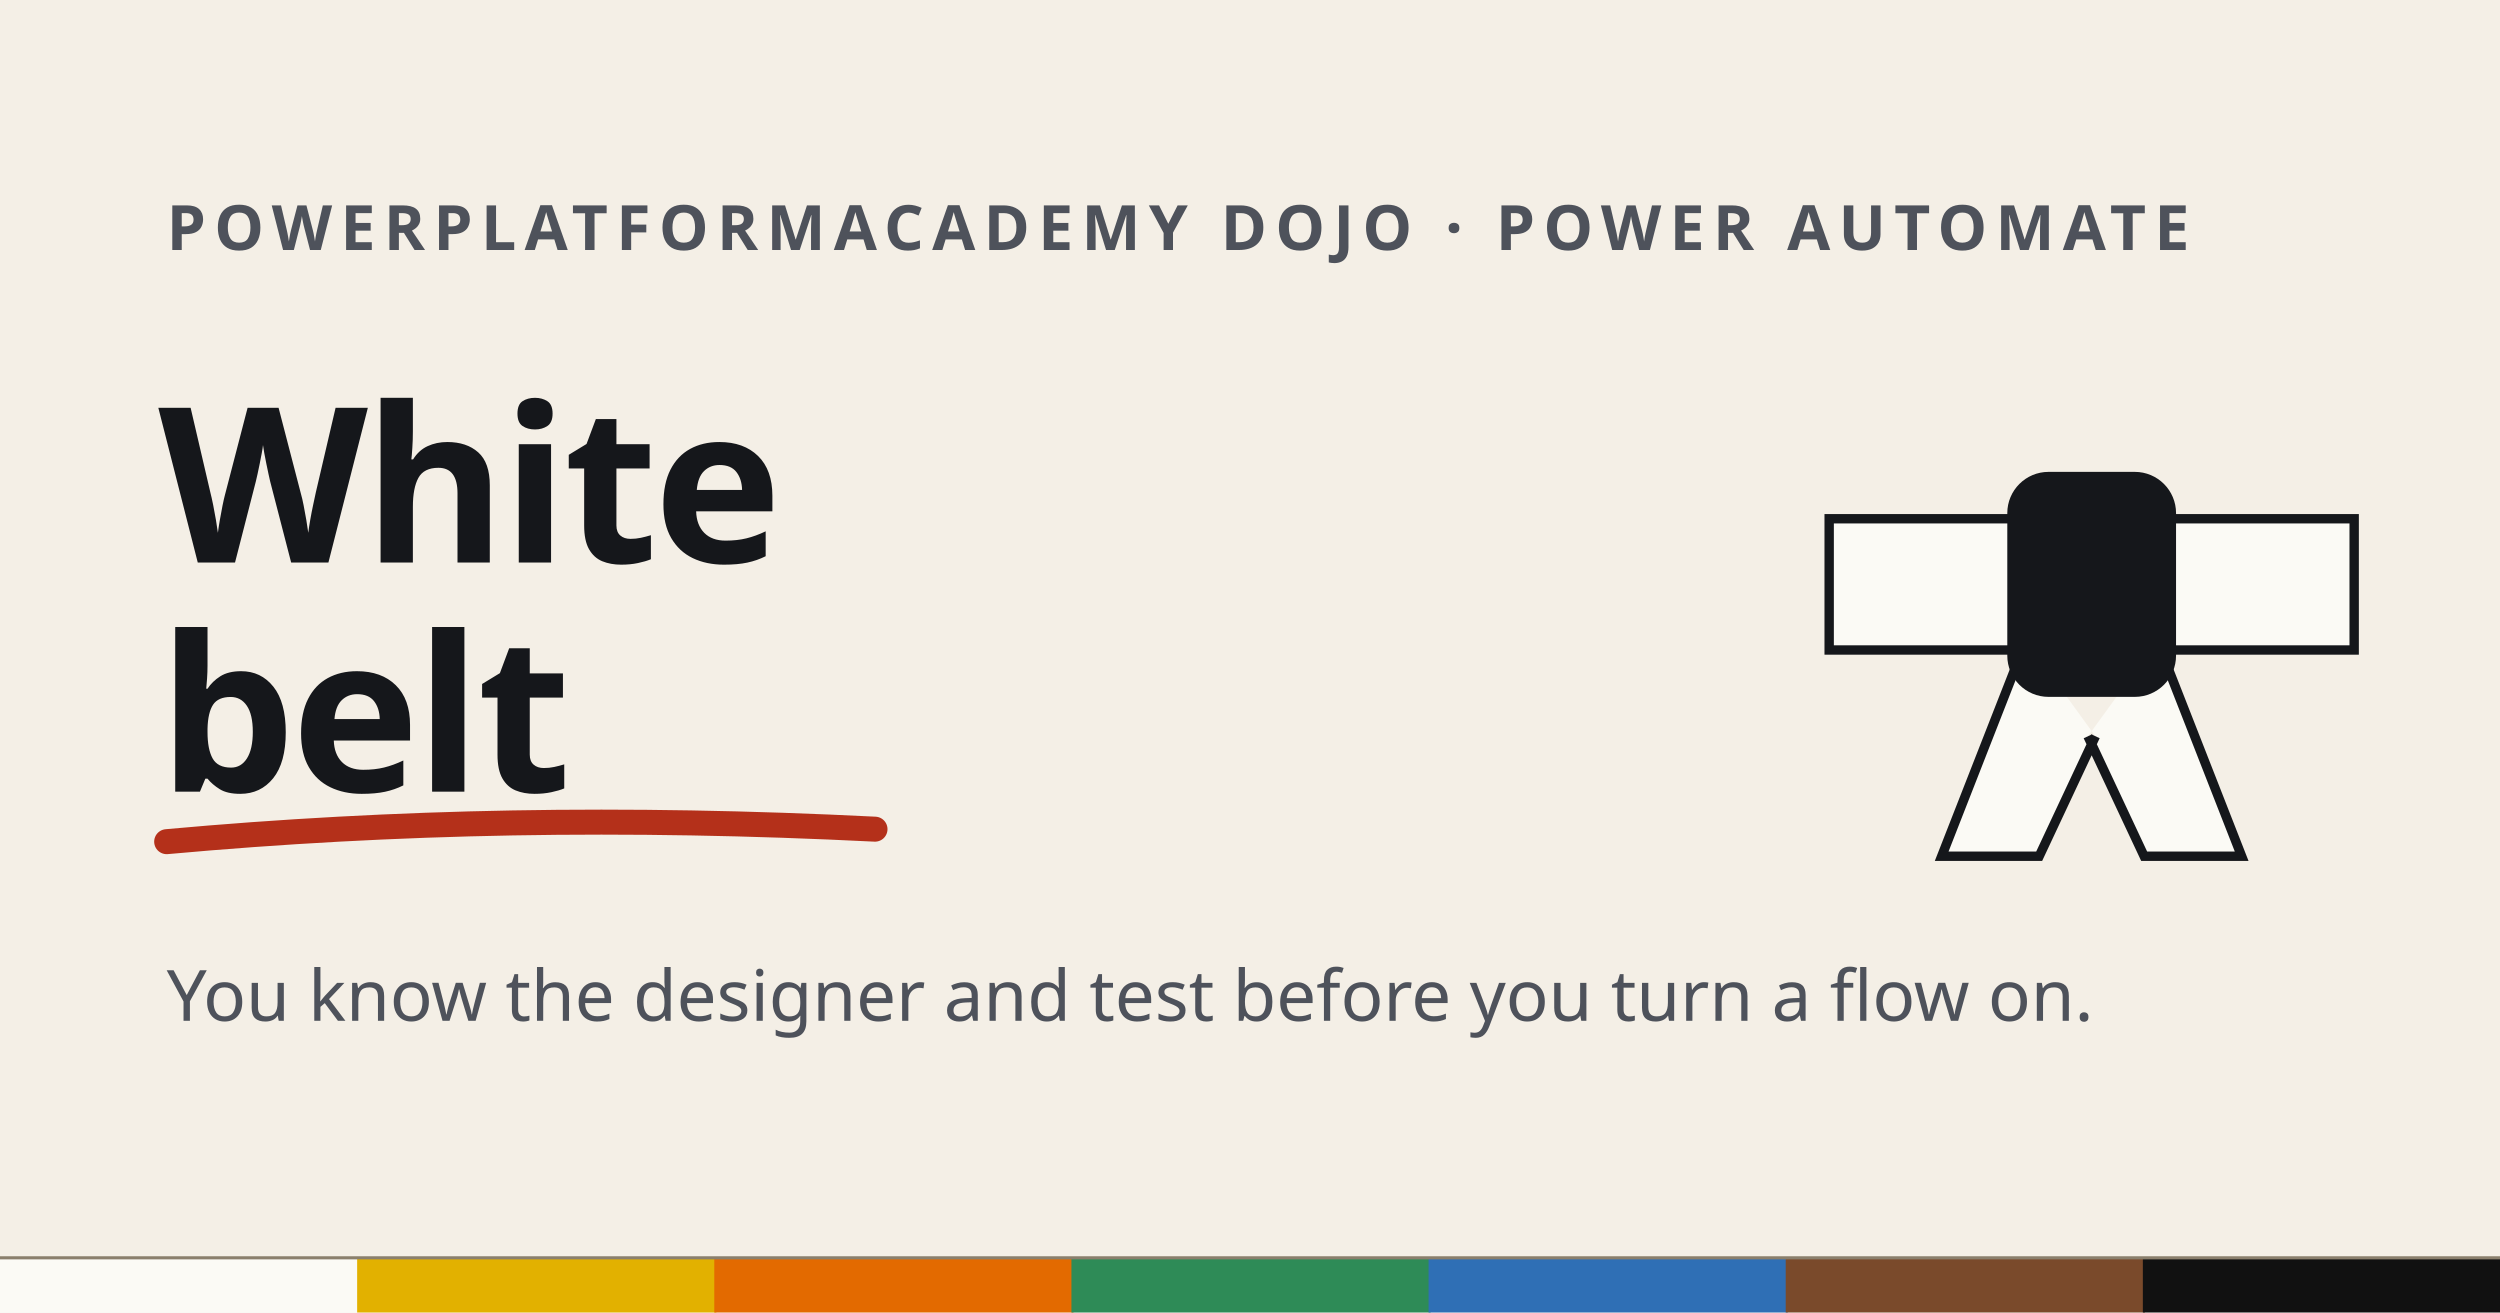
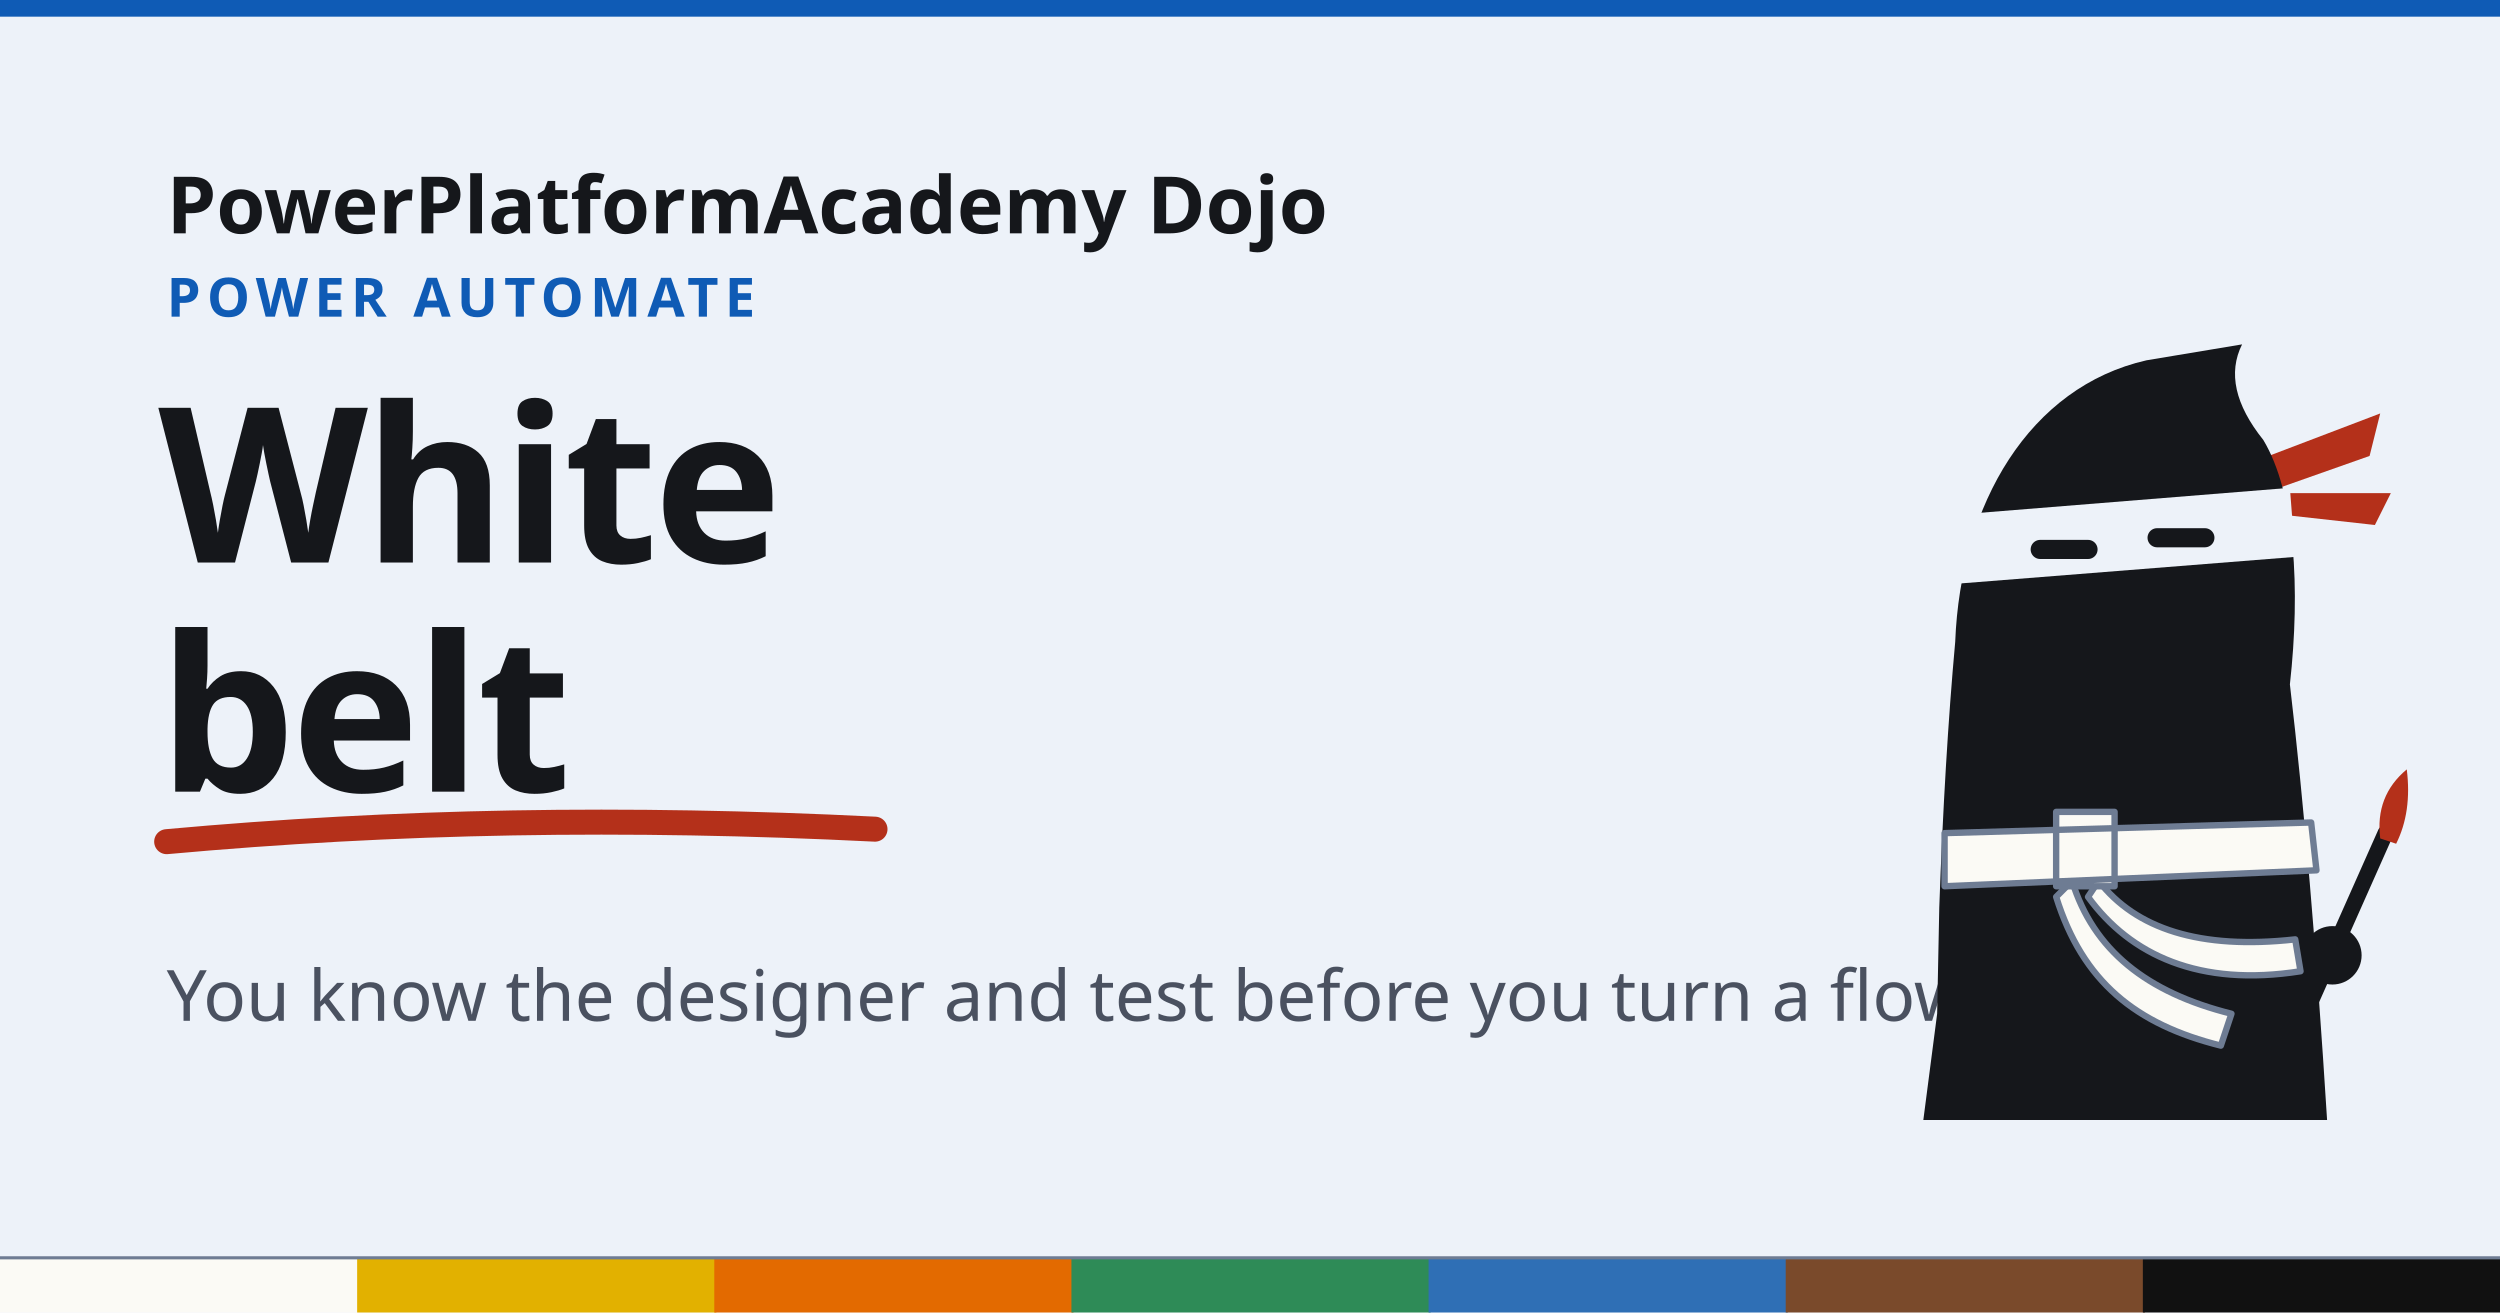
<svg xmlns="http://www.w3.org/2000/svg" width="1200" height="630" viewBox="0 0 1200 630">
-   <rect width="1200" height="630" fill="#F4EFE6" />
+   <rect width="1200" height="630" fill="#EDF2F9" />
  <rect x="0" y="604" width="172.429" height="26" fill="#FBFAF5" />
  <rect x="171.429" y="604" width="172.429" height="26" fill="#E2B100" />
  <rect x="342.857" y="604" width="172.429" height="26" fill="#E36A00" />
  <rect x="514.286" y="604" width="172.429" height="26" fill="#2E8B57" />
  <rect x="685.714" y="604" width="172.429" height="26" fill="#2F6FB5" />
  <rect x="857.143" y="604" width="172.429" height="26" fill="#7A4A2B" />
  <rect x="1028.571" y="604" width="172.429" height="26" fill="#111111" />
-   <rect x="0" y="603" width="1200" height="1.5" fill="#8A7F6C" />
-   <text x="80" y="120" font-family="Bahnschrift, 'Arial Narrow', sans-serif" font-weight="600" font-size="30" letter-spacing="4" fill="#4E525B">POWERPLATFORMACADEMY DOJO  ·  POWER AUTOMATE</text>
+   <rect x="0" y="603" width="1200" height="1.5" fill="#6E7C93" />
+   <rect x="0" y="0" width="1200" height="8" fill="#0F5BB5" />
+   <text x="80" y="112" font-family="Bahnschrift, 'Arial Narrow', sans-serif" font-weight="600" font-size="38" fill="#15171B">PowerPlatformAcademy Dojo</text>
+   <text x="80" y="152" font-family="Bahnschrift, 'Arial Narrow', sans-serif" font-weight="700" font-size="26" letter-spacing="3" fill="#0F5BB5">POWER AUTOMATE</text>
  <text x="76" y="270" font-family="Bahnschrift, 'Arial Narrow', sans-serif" font-weight="700" font-size="104" letter-spacing="-2" fill="#15171B">White</text>
  <text x="76" y="380" font-family="Bahnschrift, 'Arial Narrow', sans-serif" font-weight="700" font-size="104" letter-spacing="-2" fill="#15171B">belt</text>
  <path d="M80 404C190 394 300 392 420 398" fill="none" stroke="#B4301A" stroke-width="12" stroke-linecap="round" />
-   <text x="80" y="490" font-family="'Segoe UI', system-ui, sans-serif" font-size="34" fill="#4E525B">You know the designer and test before you turn a flow on.</text>
-   <g transform="translate(860 150) scale(9)">
-     <path d="M2 11h28v7H2z" fill="#FBFAF5" stroke="#15171B" stroke-width=".5" />
-     <path d="M12.5 17.5L8 29h5.2l3-6.4M19.5 17.5L24 29h-5.2l-3-6.4" fill="#FBFAF5" stroke="#15171B" stroke-width=".5" />
-     <rect x="11.5" y="8.5" width="9" height="12" rx="2.2" fill="#15171B" />
+   <text x="80" y="490" font-family="'Segoe UI', system-ui, sans-serif" font-size="34" fill="#4A5160">You know the designer and test before you turn a flow on.</text>
+   <g transform="translate(862 150) scale(2.55)">
+     <style>.t-koerper{fill:#15171B}.t-gesicht{fill:#EDF2F9}.t-augen{fill:none;stroke:#15171B;stroke-width:3.6;stroke-linecap:round}.t-band,.t-pinsel-spitze{fill:#B4301A}.t-guertel,.t-guertel-enden{fill:#FBFAF5;stroke:#6E7C93;stroke-width:1.2;stroke-linejoin:round}.t-pinsel-stiel{fill:none;stroke:#15171B;stroke-width:3;stroke-linecap:round}.t-hand{fill:#15171B}.t-rolle,.t-strich{display:none}</style>
+     <g class="t-figur">
+       <path class="t-band" d="M89 27l21-8-2 8-17 6zM90 34h22l-3 6-18-2z" />
+       <path class="t-koerper" d="M24 152l2.6-20 .4-20q1-28 3-50c1-26 14-48 36-53l18-3q-4 8 4 18c6 10 7 28 5 46q4 34 7 82z" />
+       <path class="t-gesicht" d="M31 38l62-5 1 13-63 5z" />
+       <path class="t-augen" d="M46 44.6h9M68 42.4h9" />
+       <g class="t-rolle">
+         <path class="t-rolle-blatt" d="M30 114h60v18H30z" />
+         <path class="t-rolle-zeilen" d="M38 120h40M38 126h28" />
+         <path class="t-rolle-enden" d="M25 111h6v24h-6zM89 111h6v24h-6z" />
+       </g>
+       <path class="t-guertel-enden" d="M52 107c4 13 14 21 30 25l-2 6c-16-4-26-12-31-28zM57 107c7 9 19 13 37 11l1 6c-19 3-32-3-40-14z" />
+       <path class="t-guertel" d="M28 98l69-2 1 9-70 3zM49 94h11v14H49z" />
+       <g class="t-pinsel">
+         <path class="t-pinsel-stiel" d="M95 134l16-36" />
+         <path class="t-pinsel-spitze" d="M110 99q-1-8 5-13 1 8-2 14z" />
+         <circle class="t-hand" cx="101" cy="121" r="5.5" />
+       </g>
+       <path class="t-strich" pathLength="1" d="M24 152l2.6-20 .4-20q1-28 3-50c1-26 14-48 36-53l18-3q-4 8 4 18c6 10 7 28 5 46q4 34 7 82z" />
+     </g>
  </g>
</svg>
